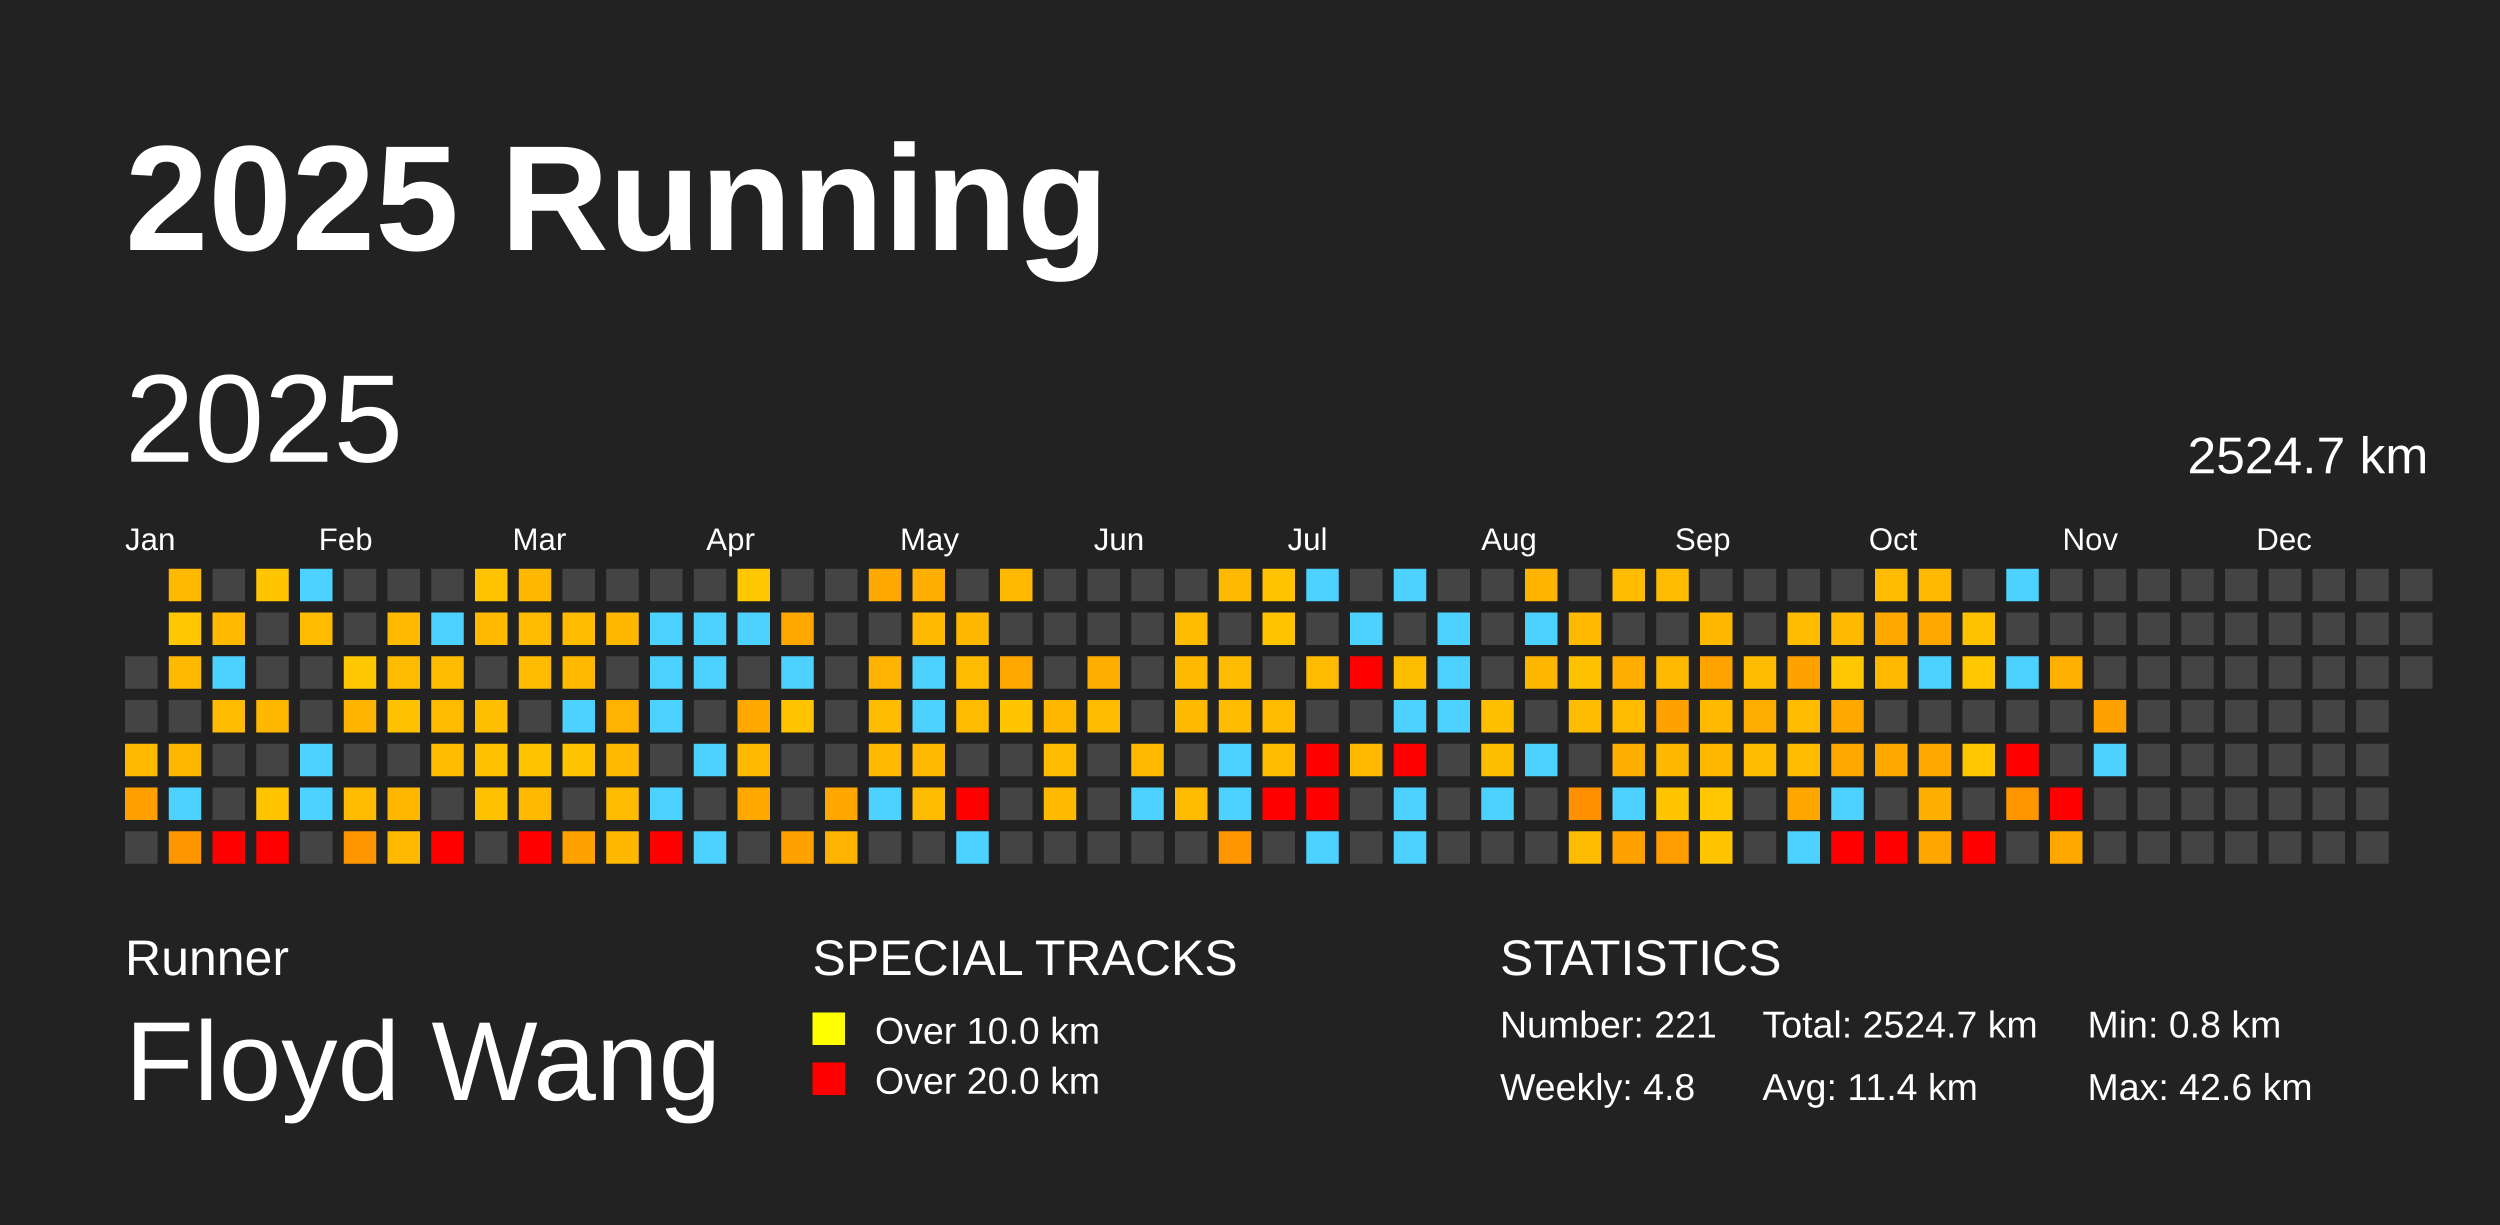
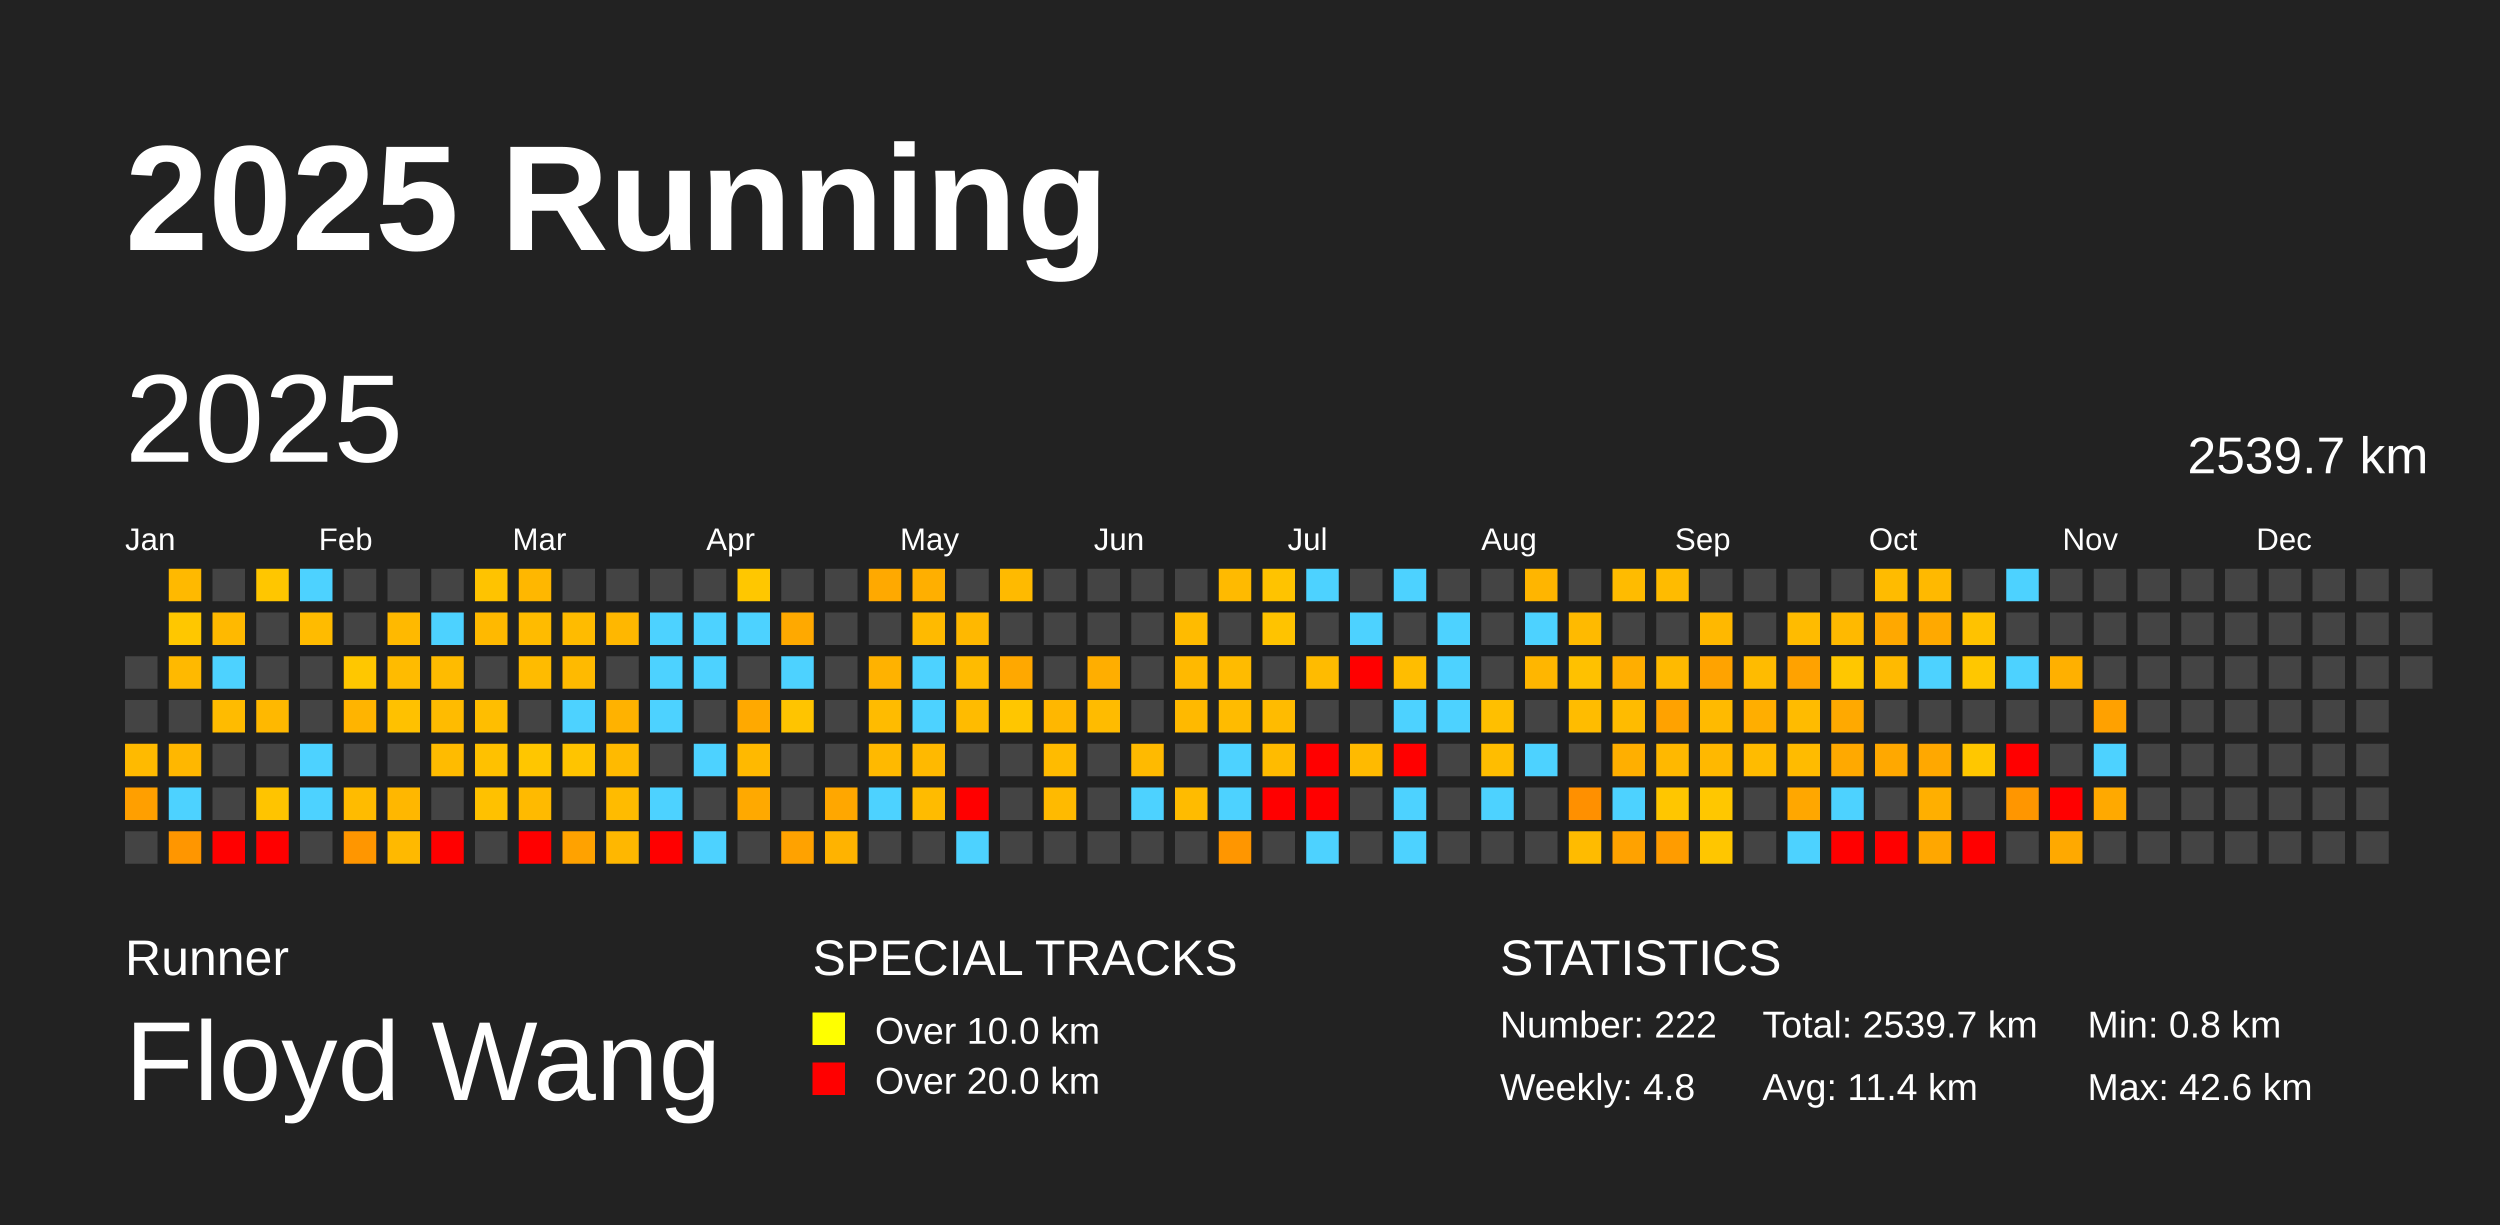
<svg xmlns="http://www.w3.org/2000/svg" baseProfile="full" height="98mm" version="1.1" viewBox="0,0,200,98" width="200mm">
  <defs />
  <rect fill="#222222" height="98" width="200" x="0" y="0" />
  <text fill="#FFFFFF" style="font-size:12px; font-family:Arial; font-weight:bold;" x="10" y="20">2025 Running</text>
  <text fill="#FFFFFF" style="font-size:4px; font-family:Arial" x="10" y="78">Runner</text>
  <text fill="#FFFFFF" style="font-size:9px; font-family:Arial" x="10" y="88">Floyd Wang</text>
  <text fill="#FFFFFF" style="font-size:4px; font-family:Arial" x="65" y="78">SPECIAL TRACKS</text>
  <rect fill="yellow" height="2.6" width="2.6" x="65" y="81" />
  <text fill="#FFFFFF" style="font-size:3px; font-family:Arial" x="70" y="83.5">Over 10.0 km</text>
  <rect fill="red" height="2.6" width="2.6" x="65" y="85" />
  <text fill="#FFFFFF" style="font-size:3px; font-family:Arial" x="70" y="87.5">Over 20.0 km</text>
  <text fill="#FFFFFF" style="font-size:4px; font-family:Arial" x="120" y="78">STATISTICS</text>
-   <text fill="#FFFFFF" style="font-size:3px; font-family:Arial" x="120" y="83">Number: 221</text>
+   <text fill="#FFFFFF" style="font-size:3px; font-family:Arial" x="120" y="83">Number: 222</text>
  <text fill="#FFFFFF" style="font-size:3px; font-family:Arial" x="120" y="88">Weekly: 4.8</text>
-   <text fill="#FFFFFF" style="font-size:3px; font-family:Arial" x="141" y="83">Total: 2524.7 km</text>
+   <text fill="#FFFFFF" style="font-size:3px; font-family:Arial" x="141" y="83">Total: 2539.7 km</text>
  <text fill="#FFFFFF" style="font-size:3px; font-family:Arial" x="141" y="88">Avg: 11.4 km</text>
  <text fill="#FFFFFF" style="font-size:3px; font-family:Arial" x="167" y="83">Min: 0.8 km</text>
  <text fill="#FFFFFF" style="font-size:3px; font-family:Arial" x="167" y="88">Max: 42.6 km</text>
  <text dominant-baseline="hanging" fill="#FFFFFF" style="font-size:10.0px; font-family:Arial;" x="10" y="30">2025</text>
-   <text dominant-baseline="hanging" fill="#FFFFFF" style="font-size:4.125px; font-family:Arial;" x="175" y="35">2524.7 km</text>
+   <text dominant-baseline="hanging" fill="#FFFFFF" style="font-size:4.125px; font-family:Arial;" x="175" y="35">2539.7 km</text>
  <text fill="#FFFFFF" style="font-size:2.5px; font-family:Arial" x="10.0" y="44">Jan</text>
  <text fill="#FFFFFF" style="font-size:2.5px; font-family:Arial" x="25.5" y="44">Feb</text>
  <text fill="#FFFFFF" style="font-size:2.5px; font-family:Arial" x="41.0" y="44">Mar</text>
  <text fill="#FFFFFF" style="font-size:2.5px; font-family:Arial" x="56.5" y="44">Apr</text>
  <text fill="#FFFFFF" style="font-size:2.5px; font-family:Arial" x="72.0" y="44">May</text>
  <text fill="#FFFFFF" style="font-size:2.5px; font-family:Arial" x="87.5" y="44">Jun</text>
  <text fill="#FFFFFF" style="font-size:2.5px; font-family:Arial" x="103.0" y="44">Jul</text>
  <text fill="#FFFFFF" style="font-size:2.5px; font-family:Arial" x="118.5" y="44">Aug</text>
  <text fill="#FFFFFF" style="font-size:2.5px; font-family:Arial" x="134.0" y="44">Sep</text>
  <text fill="#FFFFFF" style="font-size:2.5px; font-family:Arial" x="149.5" y="44">Oct</text>
  <text fill="#FFFFFF" style="font-size:2.5px; font-family:Arial" x="165.0" y="44">Nov</text>
  <text fill="#FFFFFF" style="font-size:2.5px; font-family:Arial" x="180.5" y="44">Dec</text>
  <rect fill="#444444" height="2.6" width="2.6" x="10.0" y="52.5" />
  <rect fill="#444444" height="2.6" width="2.6" x="10.0" y="56.0" />
  <rect fill="#ffba00" height="2.6" width="2.6" x="10.0" y="59.5" />
  <rect fill="#ff9f00" height="2.6" width="2.6" x="10.0" y="63.0" />
  <rect fill="#444444" height="2.6" width="2.6" x="10.0" y="66.5" />
  <rect fill="#ffb900" height="2.6" width="2.6" x="13.5" y="45.5" />
  <rect fill="#ffc700" height="2.6" width="2.6" x="13.5" y="49.0" />
  <rect fill="#ffb900" height="2.6" width="2.6" x="13.5" y="52.5" />
  <rect fill="#444444" height="2.6" width="2.6" x="13.5" y="56.0" />
  <rect fill="#ffb700" height="2.6" width="2.6" x="13.5" y="59.5" />
  <rect fill="#4dd2ff" height="2.6" width="2.6" x="13.5" y="63.0" />
  <rect fill="#ff9600" height="2.6" width="2.6" x="13.5" y="66.5" />
  <rect fill="#444444" height="2.6" width="2.6" x="17.0" y="45.5" />
  <rect fill="#ffb900" height="2.6" width="2.6" x="17.0" y="49.0" />
  <rect fill="#4dd2ff" height="2.6" width="2.6" x="17.0" y="52.5" />
  <rect fill="#ffbb00" height="2.6" width="2.6" x="17.0" y="56.0" />
  <rect fill="#444444" height="2.6" width="2.6" x="17.0" y="59.5" />
  <rect fill="#444444" height="2.6" width="2.6" x="17.0" y="63.0" />
  <rect fill="red" height="2.6" width="2.6" x="17.0" y="66.5" />
  <rect fill="#ffc600" height="2.6" width="2.6" x="20.5" y="45.5" />
  <rect fill="#444444" height="2.6" width="2.6" x="20.5" y="49.0" />
  <rect fill="#444444" height="2.6" width="2.6" x="20.5" y="52.5" />
  <rect fill="#ffb800" height="2.6" width="2.6" x="20.5" y="56.0" />
  <rect fill="#444444" height="2.6" width="2.6" x="20.5" y="59.5" />
  <rect fill="#ffc400" height="2.6" width="2.6" x="20.5" y="63.0" />
  <rect fill="red" height="2.6" width="2.6" x="20.5" y="66.5" />
  <rect fill="#4dd2ff" height="2.6" width="2.6" x="24.0" y="45.5" />
  <rect fill="#ffbb00" height="2.6" width="2.6" x="24.0" y="49.0" />
  <rect fill="#444444" height="2.6" width="2.6" x="24.0" y="52.5" />
  <rect fill="#444444" height="2.6" width="2.6" x="24.0" y="56.0" />
  <rect fill="#4dd2ff" height="2.6" width="2.6" x="24.0" y="59.5" />
  <rect fill="#4dd2ff" height="2.6" width="2.6" x="24.0" y="63.0" />
  <rect fill="#444444" height="2.6" width="2.6" x="24.0" y="66.5" />
  <rect fill="#444444" height="2.6" width="2.6" x="27.5" y="45.5" />
  <rect fill="#444444" height="2.6" width="2.6" x="27.5" y="49.0" />
  <rect fill="#ffc700" height="2.6" width="2.6" x="27.5" y="52.5" />
  <rect fill="#ffb400" height="2.6" width="2.6" x="27.5" y="56.0" />
  <rect fill="#444444" height="2.6" width="2.6" x="27.5" y="59.5" />
  <rect fill="#ffbb00" height="2.6" width="2.6" x="27.5" y="63.0" />
  <rect fill="#ff9600" height="2.6" width="2.6" x="27.5" y="66.5" />
  <rect fill="#444444" height="2.6" width="2.6" x="31.0" y="45.5" />
  <rect fill="#ffb900" height="2.6" width="2.6" x="31.0" y="49.0" />
  <rect fill="#ffbb00" height="2.6" width="2.6" x="31.0" y="52.5" />
  <rect fill="#ffc100" height="2.6" width="2.6" x="31.0" y="56.0" />
  <rect fill="#444444" height="2.6" width="2.6" x="31.0" y="59.5" />
  <rect fill="#ffb700" height="2.6" width="2.6" x="31.0" y="63.0" />
  <rect fill="#ffb900" height="2.6" width="2.6" x="31.0" y="66.5" />
  <rect fill="#444444" height="2.6" width="2.6" x="34.5" y="45.5" />
  <rect fill="#4dd2ff" height="2.6" width="2.6" x="34.5" y="49.0" />
  <rect fill="#ffbb00" height="2.6" width="2.6" x="34.5" y="52.5" />
  <rect fill="#ffbb00" height="2.6" width="2.6" x="34.5" y="56.0" />
  <rect fill="#ffbb00" height="2.6" width="2.6" x="34.5" y="59.5" />
  <rect fill="#444444" height="2.6" width="2.6" x="34.5" y="63.0" />
  <rect fill="red" height="2.6" width="2.6" x="34.5" y="66.5" />
  <rect fill="#ffc300" height="2.6" width="2.6" x="38.0" y="45.5" />
  <rect fill="#ffb900" height="2.6" width="2.6" x="38.0" y="49.0" />
  <rect fill="#444444" height="2.6" width="2.6" x="38.0" y="52.5" />
  <rect fill="#ffbe00" height="2.6" width="2.6" x="38.0" y="56.0" />
  <rect fill="#ffc100" height="2.6" width="2.6" x="38.0" y="59.5" />
  <rect fill="#ffc100" height="2.6" width="2.6" x="38.0" y="63.0" />
  <rect fill="#444444" height="2.6" width="2.6" x="38.0" y="66.5" />
  <rect fill="#ffb700" height="2.6" width="2.6" x="41.5" y="45.5" />
  <rect fill="#ffbb00" height="2.6" width="2.6" x="41.5" y="49.0" />
  <rect fill="#ffbb00" height="2.6" width="2.6" x="41.5" y="52.5" />
  <rect fill="#444444" height="2.6" width="2.6" x="41.5" y="56.0" />
  <rect fill="#ffc600" height="2.6" width="2.6" x="41.5" y="59.5" />
  <rect fill="#ffba00" height="2.6" width="2.6" x="41.5" y="63.0" />
  <rect fill="red" height="2.6" width="2.6" x="41.5" y="66.5" />
  <rect fill="#444444" height="2.6" width="2.6" x="45.0" y="45.5" />
  <rect fill="#ffbb00" height="2.6" width="2.6" x="45.0" y="49.0" />
  <rect fill="#ffba00" height="2.6" width="2.6" x="45.0" y="52.5" />
  <rect fill="#4dd2ff" height="2.6" width="2.6" x="45.0" y="56.0" />
  <rect fill="#ffc400" height="2.6" width="2.6" x="45.0" y="59.5" />
  <rect fill="#444444" height="2.6" width="2.6" x="45.0" y="63.0" />
  <rect fill="#ffa200" height="2.6" width="2.6" x="45.0" y="66.5" />
  <rect fill="#444444" height="2.6" width="2.6" x="48.5" y="45.5" />
  <rect fill="#ffb700" height="2.6" width="2.6" x="48.5" y="49.0" />
  <rect fill="#444444" height="2.6" width="2.6" x="48.5" y="52.5" />
  <rect fill="#ffb200" height="2.6" width="2.6" x="48.5" y="56.0" />
  <rect fill="#ffba00" height="2.6" width="2.6" x="48.5" y="59.5" />
  <rect fill="#ffbb00" height="2.6" width="2.6" x="48.5" y="63.0" />
  <rect fill="#ffb700" height="2.6" width="2.6" x="48.5" y="66.5" />
  <rect fill="#444444" height="2.6" width="2.6" x="52.0" y="45.5" />
  <rect fill="#4dd2ff" height="2.6" width="2.6" x="52.0" y="49.0" />
  <rect fill="#4dd2ff" height="2.6" width="2.6" x="52.0" y="52.5" />
  <rect fill="#4dd2ff" height="2.6" width="2.6" x="52.0" y="56.0" />
  <rect fill="#444444" height="2.6" width="2.6" x="52.0" y="59.5" />
  <rect fill="#4dd2ff" height="2.6" width="2.6" x="52.0" y="63.0" />
  <rect fill="red" height="2.6" width="2.6" x="52.0" y="66.5" />
  <rect fill="#444444" height="2.6" width="2.6" x="55.5" y="45.5" />
  <rect fill="#4dd2ff" height="2.6" width="2.6" x="55.5" y="49.0" />
  <rect fill="#4dd2ff" height="2.6" width="2.6" x="55.5" y="52.5" />
  <rect fill="#444444" height="2.6" width="2.6" x="55.5" y="56.0" />
  <rect fill="#4dd2ff" height="2.6" width="2.6" x="55.5" y="59.5" />
  <rect fill="#444444" height="2.6" width="2.6" x="55.5" y="63.0" />
  <rect fill="#4dd2ff" height="2.6" width="2.6" x="55.5" y="66.5" />
  <rect fill="#ffc700" height="2.6" width="2.6" x="59.0" y="45.5" />
  <rect fill="#4dd2ff" height="2.6" width="2.6" x="59.0" y="49.0" />
  <rect fill="#444444" height="2.6" width="2.6" x="59.0" y="52.5" />
  <rect fill="#ffa900" height="2.6" width="2.6" x="59.0" y="56.0" />
  <rect fill="#ffb900" height="2.6" width="2.6" x="59.0" y="59.5" />
  <rect fill="#ffa900" height="2.6" width="2.6" x="59.0" y="63.0" />
  <rect fill="#444444" height="2.6" width="2.6" x="59.0" y="66.5" />
  <rect fill="#444444" height="2.6" width="2.6" x="62.5" y="45.5" />
  <rect fill="#ffa900" height="2.6" width="2.6" x="62.5" y="49.0" />
  <rect fill="#4dd2ff" height="2.6" width="2.6" x="62.5" y="52.5" />
  <rect fill="#ffc400" height="2.6" width="2.6" x="62.5" y="56.0" />
  <rect fill="#444444" height="2.6" width="2.6" x="62.5" y="59.5" />
  <rect fill="#444444" height="2.6" width="2.6" x="62.5" y="63.0" />
  <rect fill="#ffa200" height="2.6" width="2.6" x="62.5" y="66.5" />
  <rect fill="#444444" height="2.6" width="2.6" x="66.0" y="45.5" />
  <rect fill="#444444" height="2.6" width="2.6" x="66.0" y="49.0" />
  <rect fill="#444444" height="2.6" width="2.6" x="66.0" y="52.5" />
  <rect fill="#444444" height="2.6" width="2.6" x="66.0" y="56.0" />
  <rect fill="#444444" height="2.6" width="2.6" x="66.0" y="59.5" />
  <rect fill="#ffa700" height="2.6" width="2.6" x="66.0" y="63.0" />
  <rect fill="#ffb300" height="2.6" width="2.6" x="66.0" y="66.5" />
  <rect fill="#ffa900" height="2.6" width="2.6" x="69.5" y="45.5" />
  <rect fill="#444444" height="2.6" width="2.6" x="69.5" y="49.0" />
  <rect fill="#ffb200" height="2.6" width="2.6" x="69.5" y="52.5" />
  <rect fill="#ffbb00" height="2.6" width="2.6" x="69.5" y="56.0" />
  <rect fill="#ffb900" height="2.6" width="2.6" x="69.5" y="59.5" />
  <rect fill="#4dd2ff" height="2.6" width="2.6" x="69.5" y="63.0" />
  <rect fill="#444444" height="2.6" width="2.6" x="69.5" y="66.5" />
  <rect fill="#ffaf00" height="2.6" width="2.6" x="73.0" y="45.5" />
  <rect fill="#ffba00" height="2.6" width="2.6" x="73.0" y="49.0" />
  <rect fill="#4dd2ff" height="2.6" width="2.6" x="73.0" y="52.5" />
  <rect fill="#4dd2ff" height="2.6" width="2.6" x="73.0" y="56.0" />
  <rect fill="#ffb900" height="2.6" width="2.6" x="73.0" y="59.5" />
  <rect fill="#ffbb00" height="2.6" width="2.6" x="73.0" y="63.0" />
  <rect fill="#444444" height="2.6" width="2.6" x="73.0" y="66.5" />
  <rect fill="#444444" height="2.6" width="2.6" x="76.5" y="45.5" />
  <rect fill="#ffb800" height="2.6" width="2.6" x="76.5" y="49.0" />
  <rect fill="#ffbb00" height="2.6" width="2.6" x="76.5" y="52.5" />
  <rect fill="#ffbb00" height="2.6" width="2.6" x="76.5" y="56.0" />
  <rect fill="#444444" height="2.6" width="2.6" x="76.5" y="59.5" />
  <rect fill="red" height="2.6" width="2.6" x="76.5" y="63.0" />
  <rect fill="#4dd2ff" height="2.6" width="2.6" x="76.5" y="66.5" />
  <rect fill="#ffba00" height="2.6" width="2.6" x="80.0" y="45.5" />
  <rect fill="#444444" height="2.6" width="2.6" x="80.0" y="49.0" />
  <rect fill="#ffa800" height="2.6" width="2.6" x="80.0" y="52.5" />
  <rect fill="#ffc600" height="2.6" width="2.6" x="80.0" y="56.0" />
  <rect fill="#444444" height="2.6" width="2.6" x="80.0" y="59.5" />
  <rect fill="#444444" height="2.6" width="2.6" x="80.0" y="63.0" />
  <rect fill="#444444" height="2.6" width="2.6" x="80.0" y="66.5" />
  <rect fill="#444444" height="2.6" width="2.6" x="83.5" y="45.5" />
  <rect fill="#444444" height="2.6" width="2.6" x="83.5" y="49.0" />
  <rect fill="#444444" height="2.6" width="2.6" x="83.5" y="52.5" />
  <rect fill="#ffb700" height="2.6" width="2.6" x="83.5" y="56.0" />
  <rect fill="#ffbb00" height="2.6" width="2.6" x="83.5" y="59.5" />
  <rect fill="#ffba00" height="2.6" width="2.6" x="83.5" y="63.0" />
  <rect fill="#444444" height="2.6" width="2.6" x="83.5" y="66.5" />
  <rect fill="#444444" height="2.6" width="2.6" x="87.0" y="45.5" />
  <rect fill="#444444" height="2.6" width="2.6" x="87.0" y="49.0" />
  <rect fill="#ffae00" height="2.6" width="2.6" x="87.0" y="52.5" />
  <rect fill="#ffbb00" height="2.6" width="2.6" x="87.0" y="56.0" />
  <rect fill="#444444" height="2.6" width="2.6" x="87.0" y="59.5" />
  <rect fill="#444444" height="2.6" width="2.6" x="87.0" y="63.0" />
  <rect fill="#444444" height="2.6" width="2.6" x="87.0" y="66.5" />
  <rect fill="#444444" height="2.6" width="2.6" x="90.5" y="45.5" />
  <rect fill="#444444" height="2.6" width="2.6" x="90.5" y="49.0" />
  <rect fill="#444444" height="2.6" width="2.6" x="90.5" y="52.5" />
  <rect fill="#444444" height="2.6" width="2.6" x="90.5" y="56.0" />
  <rect fill="#ffba00" height="2.6" width="2.6" x="90.5" y="59.5" />
  <rect fill="#4dd2ff" height="2.6" width="2.6" x="90.5" y="63.0" />
  <rect fill="#444444" height="2.6" width="2.6" x="90.5" y="66.5" />
  <rect fill="#444444" height="2.6" width="2.6" x="94.0" y="45.5" />
  <rect fill="#ffbb00" height="2.6" width="2.6" x="94.0" y="49.0" />
  <rect fill="#ffb900" height="2.6" width="2.6" x="94.0" y="52.5" />
  <rect fill="#ffb900" height="2.6" width="2.6" x="94.0" y="56.0" />
  <rect fill="#444444" height="2.6" width="2.6" x="94.0" y="59.5" />
  <rect fill="#ffbb00" height="2.6" width="2.6" x="94.0" y="63.0" />
  <rect fill="#444444" height="2.6" width="2.6" x="94.0" y="66.5" />
  <rect fill="#ffba00" height="2.6" width="2.6" x="97.5" y="45.5" />
  <rect fill="#444444" height="2.6" width="2.6" x="97.5" y="49.0" />
  <rect fill="#ffbb00" height="2.6" width="2.6" x="97.5" y="52.5" />
  <rect fill="#ffbb00" height="2.6" width="2.6" x="97.5" y="56.0" />
  <rect fill="#4dd2ff" height="2.6" width="2.6" x="97.5" y="59.5" />
  <rect fill="#4dd2ff" height="2.6" width="2.6" x="97.5" y="63.0" />
  <rect fill="#ff9600" height="2.6" width="2.6" x="97.5" y="66.5" />
  <rect fill="#ffc300" height="2.6" width="2.6" x="101.0" y="45.5" />
  <rect fill="#ffc300" height="2.6" width="2.6" x="101.0" y="49.0" />
  <rect fill="#444444" height="2.6" width="2.6" x="101.0" y="52.5" />
  <rect fill="#ffbb00" height="2.6" width="2.6" x="101.0" y="56.0" />
  <rect fill="#ffbb00" height="2.6" width="2.6" x="101.0" y="59.5" />
  <rect fill="red" height="2.6" width="2.6" x="101.0" y="63.0" />
  <rect fill="#444444" height="2.6" width="2.6" x="101.0" y="66.5" />
  <rect fill="#4dd2ff" height="2.6" width="2.6" x="104.5" y="45.5" />
  <rect fill="#444444" height="2.6" width="2.6" x="104.5" y="49.0" />
  <rect fill="#ffbb00" height="2.6" width="2.6" x="104.5" y="52.5" />
  <rect fill="#444444" height="2.6" width="2.6" x="104.5" y="56.0" />
  <rect fill="red" height="2.6" width="2.6" x="104.5" y="59.5" />
  <rect fill="red" height="2.6" width="2.6" x="104.5" y="63.0" />
  <rect fill="#4dd2ff" height="2.6" width="2.6" x="104.5" y="66.5" />
  <rect fill="#444444" height="2.6" width="2.6" x="108.0" y="45.5" />
  <rect fill="#4dd2ff" height="2.6" width="2.6" x="108.0" y="49.0" />
  <rect fill="red" height="2.6" width="2.6" x="108.0" y="52.5" />
  <rect fill="#444444" height="2.6" width="2.6" x="108.0" y="56.0" />
  <rect fill="#ffba00" height="2.6" width="2.6" x="108.0" y="59.5" />
  <rect fill="#444444" height="2.6" width="2.6" x="108.0" y="63.0" />
  <rect fill="#444444" height="2.6" width="2.6" x="108.0" y="66.5" />
  <rect fill="#4dd2ff" height="2.6" width="2.6" x="111.5" y="45.5" />
  <rect fill="#444444" height="2.6" width="2.6" x="111.5" y="49.0" />
  <rect fill="#ffbd00" height="2.6" width="2.6" x="111.5" y="52.5" />
  <rect fill="#4dd2ff" height="2.6" width="2.6" x="111.5" y="56.0" />
  <rect fill="red" height="2.6" width="2.6" x="111.5" y="59.5" />
  <rect fill="#4dd2ff" height="2.6" width="2.6" x="111.5" y="63.0" />
  <rect fill="#4dd2ff" height="2.6" width="2.6" x="111.5" y="66.5" />
  <rect fill="#444444" height="2.6" width="2.6" x="115.0" y="45.5" />
  <rect fill="#4dd2ff" height="2.6" width="2.6" x="115.0" y="49.0" />
  <rect fill="#4dd2ff" height="2.6" width="2.6" x="115.0" y="52.5" />
  <rect fill="#4dd2ff" height="2.6" width="2.6" x="115.0" y="56.0" />
  <rect fill="#444444" height="2.6" width="2.6" x="115.0" y="59.5" />
  <rect fill="#444444" height="2.6" width="2.6" x="115.0" y="63.0" />
  <rect fill="#444444" height="2.6" width="2.6" x="115.0" y="66.5" />
  <rect fill="#444444" height="2.6" width="2.6" x="118.5" y="45.5" />
  <rect fill="#444444" height="2.6" width="2.6" x="118.5" y="49.0" />
  <rect fill="#444444" height="2.6" width="2.6" x="118.5" y="52.5" />
  <rect fill="#ffbf00" height="2.6" width="2.6" x="118.5" y="56.0" />
  <rect fill="#ffbd00" height="2.6" width="2.6" x="118.5" y="59.5" />
  <rect fill="#4dd2ff" height="2.6" width="2.6" x="118.5" y="63.0" />
  <rect fill="#444444" height="2.6" width="2.6" x="118.5" y="66.5" />
  <rect fill="#ffb500" height="2.6" width="2.6" x="122.0" y="45.5" />
  <rect fill="#4dd2ff" height="2.6" width="2.6" x="122.0" y="49.0" />
  <rect fill="#ffb600" height="2.6" width="2.6" x="122.0" y="52.5" />
  <rect fill="#444444" height="2.6" width="2.6" x="122.0" y="56.0" />
  <rect fill="#4dd2ff" height="2.6" width="2.6" x="122.0" y="59.5" />
  <rect fill="#444444" height="2.6" width="2.6" x="122.0" y="63.0" />
  <rect fill="#444444" height="2.6" width="2.6" x="122.0" y="66.5" />
  <rect fill="#444444" height="2.6" width="2.6" x="125.5" y="45.5" />
  <rect fill="#ffba00" height="2.6" width="2.6" x="125.5" y="49.0" />
  <rect fill="#ffc100" height="2.6" width="2.6" x="125.5" y="52.5" />
  <rect fill="#ffbc00" height="2.6" width="2.6" x="125.5" y="56.0" />
  <rect fill="#444444" height="2.6" width="2.6" x="125.5" y="59.5" />
  <rect fill="#ff9000" height="2.6" width="2.6" x="125.5" y="63.0" />
  <rect fill="#ffbb00" height="2.6" width="2.6" x="125.5" y="66.5" />
  <rect fill="#ffbb00" height="2.6" width="2.6" x="129.0" y="45.5" />
  <rect fill="#444444" height="2.6" width="2.6" x="129.0" y="49.0" />
  <rect fill="#ffae00" height="2.6" width="2.6" x="129.0" y="52.5" />
  <rect fill="#ffbb00" height="2.6" width="2.6" x="129.0" y="56.0" />
  <rect fill="#ffaf00" height="2.6" width="2.6" x="129.0" y="59.5" />
  <rect fill="#4dd2ff" height="2.6" width="2.6" x="129.0" y="63.0" />
  <rect fill="#ffa200" height="2.6" width="2.6" x="129.0" y="66.5" />
  <rect fill="#ffbb00" height="2.6" width="2.6" x="132.5" y="45.5" />
  <rect fill="#444444" height="2.6" width="2.6" x="132.5" y="49.0" />
  <rect fill="#ffba00" height="2.6" width="2.6" x="132.5" y="52.5" />
  <rect fill="#ffa200" height="2.6" width="2.6" x="132.5" y="56.0" />
  <rect fill="#ffb800" height="2.6" width="2.6" x="132.5" y="59.5" />
  <rect fill="#ffc600" height="2.6" width="2.6" x="132.5" y="63.0" />
  <rect fill="#ff9c00" height="2.6" width="2.6" x="132.5" y="66.5" />
  <rect fill="#444444" height="2.6" width="2.6" x="136.0" y="45.5" />
  <rect fill="#ffb800" height="2.6" width="2.6" x="136.0" y="49.0" />
  <rect fill="#ffa300" height="2.6" width="2.6" x="136.0" y="52.5" />
  <rect fill="#ffba00" height="2.6" width="2.6" x="136.0" y="56.0" />
  <rect fill="#ffb800" height="2.6" width="2.6" x="136.0" y="59.5" />
  <rect fill="#ffc700" height="2.6" width="2.6" x="136.0" y="63.0" />
  <rect fill="#ffc600" height="2.6" width="2.6" x="136.0" y="66.5" />
  <rect fill="#444444" height="2.6" width="2.6" x="139.5" y="45.5" />
  <rect fill="#444444" height="2.6" width="2.6" x="139.5" y="49.0" />
  <rect fill="#ffbb00" height="2.6" width="2.6" x="139.5" y="52.5" />
  <rect fill="#ffae00" height="2.6" width="2.6" x="139.5" y="56.0" />
  <rect fill="#ffbb00" height="2.6" width="2.6" x="139.5" y="59.5" />
  <rect fill="#444444" height="2.6" width="2.6" x="139.5" y="63.0" />
  <rect fill="#444444" height="2.6" width="2.6" x="139.5" y="66.5" />
  <rect fill="#444444" height="2.6" width="2.6" x="143.0" y="45.5" />
  <rect fill="#ffbb00" height="2.6" width="2.6" x="143.0" y="49.0" />
  <rect fill="#ffa200" height="2.6" width="2.6" x="143.0" y="52.5" />
  <rect fill="#ffbb00" height="2.6" width="2.6" x="143.0" y="56.0" />
  <rect fill="#ffbb00" height="2.6" width="2.6" x="143.0" y="59.5" />
  <rect fill="#ffa700" height="2.6" width="2.6" x="143.0" y="63.0" />
  <rect fill="#4dd2ff" height="2.6" width="2.6" x="143.0" y="66.5" />
  <rect fill="#444444" height="2.6" width="2.6" x="146.5" y="45.5" />
  <rect fill="#ffb900" height="2.6" width="2.6" x="146.5" y="49.0" />
  <rect fill="#ffc700" height="2.6" width="2.6" x="146.5" y="52.5" />
  <rect fill="#ffa900" height="2.6" width="2.6" x="146.5" y="56.0" />
  <rect fill="#ffa900" height="2.6" width="2.6" x="146.5" y="59.5" />
  <rect fill="#4dd2ff" height="2.6" width="2.6" x="146.5" y="63.0" />
  <rect fill="red" height="2.6" width="2.6" x="146.5" y="66.5" />
  <rect fill="#ffbb00" height="2.6" width="2.6" x="150.0" y="45.5" />
  <rect fill="#ffa800" height="2.6" width="2.6" x="150.0" y="49.0" />
  <rect fill="#ffba00" height="2.6" width="2.6" x="150.0" y="52.5" />
  <rect fill="#444444" height="2.6" width="2.6" x="150.0" y="56.0" />
  <rect fill="#ffa800" height="2.6" width="2.6" x="150.0" y="59.5" />
  <rect fill="#444444" height="2.6" width="2.6" x="150.0" y="63.0" />
  <rect fill="red" height="2.6" width="2.6" x="150.0" y="66.5" />
  <rect fill="#ffb900" height="2.6" width="2.6" x="153.5" y="45.5" />
  <rect fill="#ffa900" height="2.6" width="2.6" x="153.5" y="49.0" />
  <rect fill="#4dd2ff" height="2.6" width="2.6" x="153.5" y="52.5" />
  <rect fill="#444444" height="2.6" width="2.6" x="153.5" y="56.0" />
  <rect fill="#ffa800" height="2.6" width="2.6" x="153.5" y="59.5" />
  <rect fill="#ffaf00" height="2.6" width="2.6" x="153.5" y="63.0" />
  <rect fill="#ffa700" height="2.6" width="2.6" x="153.5" y="66.5" />
  <rect fill="#444444" height="2.6" width="2.6" x="157.0" y="45.5" />
  <rect fill="#ffc200" height="2.6" width="2.6" x="157.0" y="49.0" />
  <rect fill="#ffc700" height="2.6" width="2.6" x="157.0" y="52.5" />
  <rect fill="#444444" height="2.6" width="2.6" x="157.0" y="56.0" />
  <rect fill="#ffc700" height="2.6" width="2.6" x="157.0" y="59.5" />
  <rect fill="#444444" height="2.6" width="2.6" x="157.0" y="63.0" />
  <rect fill="red" height="2.6" width="2.6" x="157.0" y="66.5" />
  <rect fill="#4dd2ff" height="2.6" width="2.6" x="160.5" y="45.5" />
  <rect fill="#444444" height="2.6" width="2.6" x="160.5" y="49.0" />
  <rect fill="#4dd2ff" height="2.6" width="2.6" x="160.5" y="52.5" />
  <rect fill="#444444" height="2.6" width="2.6" x="160.5" y="56.0" />
  <rect fill="red" height="2.6" width="2.6" x="160.5" y="59.5" />
  <rect fill="#ff9600" height="2.6" width="2.6" x="160.5" y="63.0" />
  <rect fill="#444444" height="2.6" width="2.6" x="160.5" y="66.5" />
  <rect fill="#444444" height="2.6" width="2.6" x="164.0" y="45.5" />
  <rect fill="#444444" height="2.6" width="2.6" x="164.0" y="49.0" />
  <rect fill="#ffb000" height="2.6" width="2.6" x="164.0" y="52.5" />
  <rect fill="#444444" height="2.6" width="2.6" x="164.0" y="56.0" />
  <rect fill="#444444" height="2.6" width="2.6" x="164.0" y="59.5" />
  <rect fill="red" height="2.6" width="2.6" x="164.0" y="63.0" />
  <rect fill="#ffa900" height="2.6" width="2.6" x="164.0" y="66.5" />
  <rect fill="#444444" height="2.6" width="2.6" x="167.5" y="45.5" />
  <rect fill="#444444" height="2.6" width="2.6" x="167.5" y="49.0" />
  <rect fill="#444444" height="2.6" width="2.6" x="167.5" y="52.5" />
  <rect fill="#ffa100" height="2.6" width="2.6" x="167.5" y="56.0" />
  <rect fill="#4dd2ff" height="2.6" width="2.6" x="167.5" y="59.5" />
-   <rect fill="#444444" height="2.6" width="2.6" x="167.5" y="63.0" />
+   <rect fill="#ffa900" height="2.6" width="2.6" x="167.5" y="63.0" />
  <rect fill="#444444" height="2.6" width="2.6" x="167.5" y="66.5" />
  <rect fill="#444444" height="2.6" width="2.6" x="171.0" y="45.5" />
  <rect fill="#444444" height="2.6" width="2.6" x="171.0" y="49.0" />
  <rect fill="#444444" height="2.6" width="2.6" x="171.0" y="52.5" />
  <rect fill="#444444" height="2.6" width="2.6" x="171.0" y="56.0" />
  <rect fill="#444444" height="2.6" width="2.6" x="171.0" y="59.5" />
  <rect fill="#444444" height="2.6" width="2.6" x="171.0" y="63.0" />
  <rect fill="#444444" height="2.6" width="2.6" x="171.0" y="66.5" />
  <rect fill="#444444" height="2.6" width="2.6" x="174.5" y="45.5" />
  <rect fill="#444444" height="2.6" width="2.6" x="174.5" y="49.0" />
  <rect fill="#444444" height="2.6" width="2.6" x="174.5" y="52.5" />
  <rect fill="#444444" height="2.6" width="2.6" x="174.5" y="56.0" />
  <rect fill="#444444" height="2.6" width="2.6" x="174.5" y="59.5" />
  <rect fill="#444444" height="2.6" width="2.6" x="174.5" y="63.0" />
  <rect fill="#444444" height="2.6" width="2.6" x="174.5" y="66.5" />
  <rect fill="#444444" height="2.6" width="2.6" x="178.0" y="45.5" />
  <rect fill="#444444" height="2.6" width="2.6" x="178.0" y="49.0" />
  <rect fill="#444444" height="2.6" width="2.6" x="178.0" y="52.5" />
  <rect fill="#444444" height="2.6" width="2.6" x="178.0" y="56.0" />
  <rect fill="#444444" height="2.6" width="2.6" x="178.0" y="59.5" />
  <rect fill="#444444" height="2.6" width="2.6" x="178.0" y="63.0" />
  <rect fill="#444444" height="2.6" width="2.6" x="178.0" y="66.5" />
  <rect fill="#444444" height="2.6" width="2.6" x="181.5" y="45.5" />
  <rect fill="#444444" height="2.6" width="2.6" x="181.5" y="49.0" />
  <rect fill="#444444" height="2.6" width="2.6" x="181.5" y="52.5" />
  <rect fill="#444444" height="2.6" width="2.6" x="181.5" y="56.0" />
  <rect fill="#444444" height="2.6" width="2.6" x="181.5" y="59.5" />
  <rect fill="#444444" height="2.6" width="2.6" x="181.5" y="63.0" />
  <rect fill="#444444" height="2.6" width="2.6" x="181.5" y="66.5" />
  <rect fill="#444444" height="2.6" width="2.6" x="185.0" y="45.5" />
  <rect fill="#444444" height="2.6" width="2.6" x="185.0" y="49.0" />
  <rect fill="#444444" height="2.6" width="2.6" x="185.0" y="52.5" />
  <rect fill="#444444" height="2.6" width="2.6" x="185.0" y="56.0" />
  <rect fill="#444444" height="2.6" width="2.6" x="185.0" y="59.5" />
  <rect fill="#444444" height="2.6" width="2.6" x="185.0" y="63.0" />
  <rect fill="#444444" height="2.6" width="2.6" x="185.0" y="66.5" />
  <rect fill="#444444" height="2.6" width="2.6" x="188.5" y="45.5" />
  <rect fill="#444444" height="2.6" width="2.6" x="188.5" y="49.0" />
  <rect fill="#444444" height="2.6" width="2.6" x="188.5" y="52.5" />
  <rect fill="#444444" height="2.6" width="2.6" x="188.5" y="56.0" />
  <rect fill="#444444" height="2.6" width="2.6" x="188.5" y="59.5" />
  <rect fill="#444444" height="2.6" width="2.6" x="188.5" y="63.0" />
  <rect fill="#444444" height="2.6" width="2.6" x="188.5" y="66.5" />
  <rect fill="#444444" height="2.6" width="2.6" x="192.0" y="45.5" />
  <rect fill="#444444" height="2.6" width="2.6" x="192.0" y="49.0" />
  <rect fill="#444444" height="2.6" width="2.6" x="192.0" y="52.5" />
</svg>
